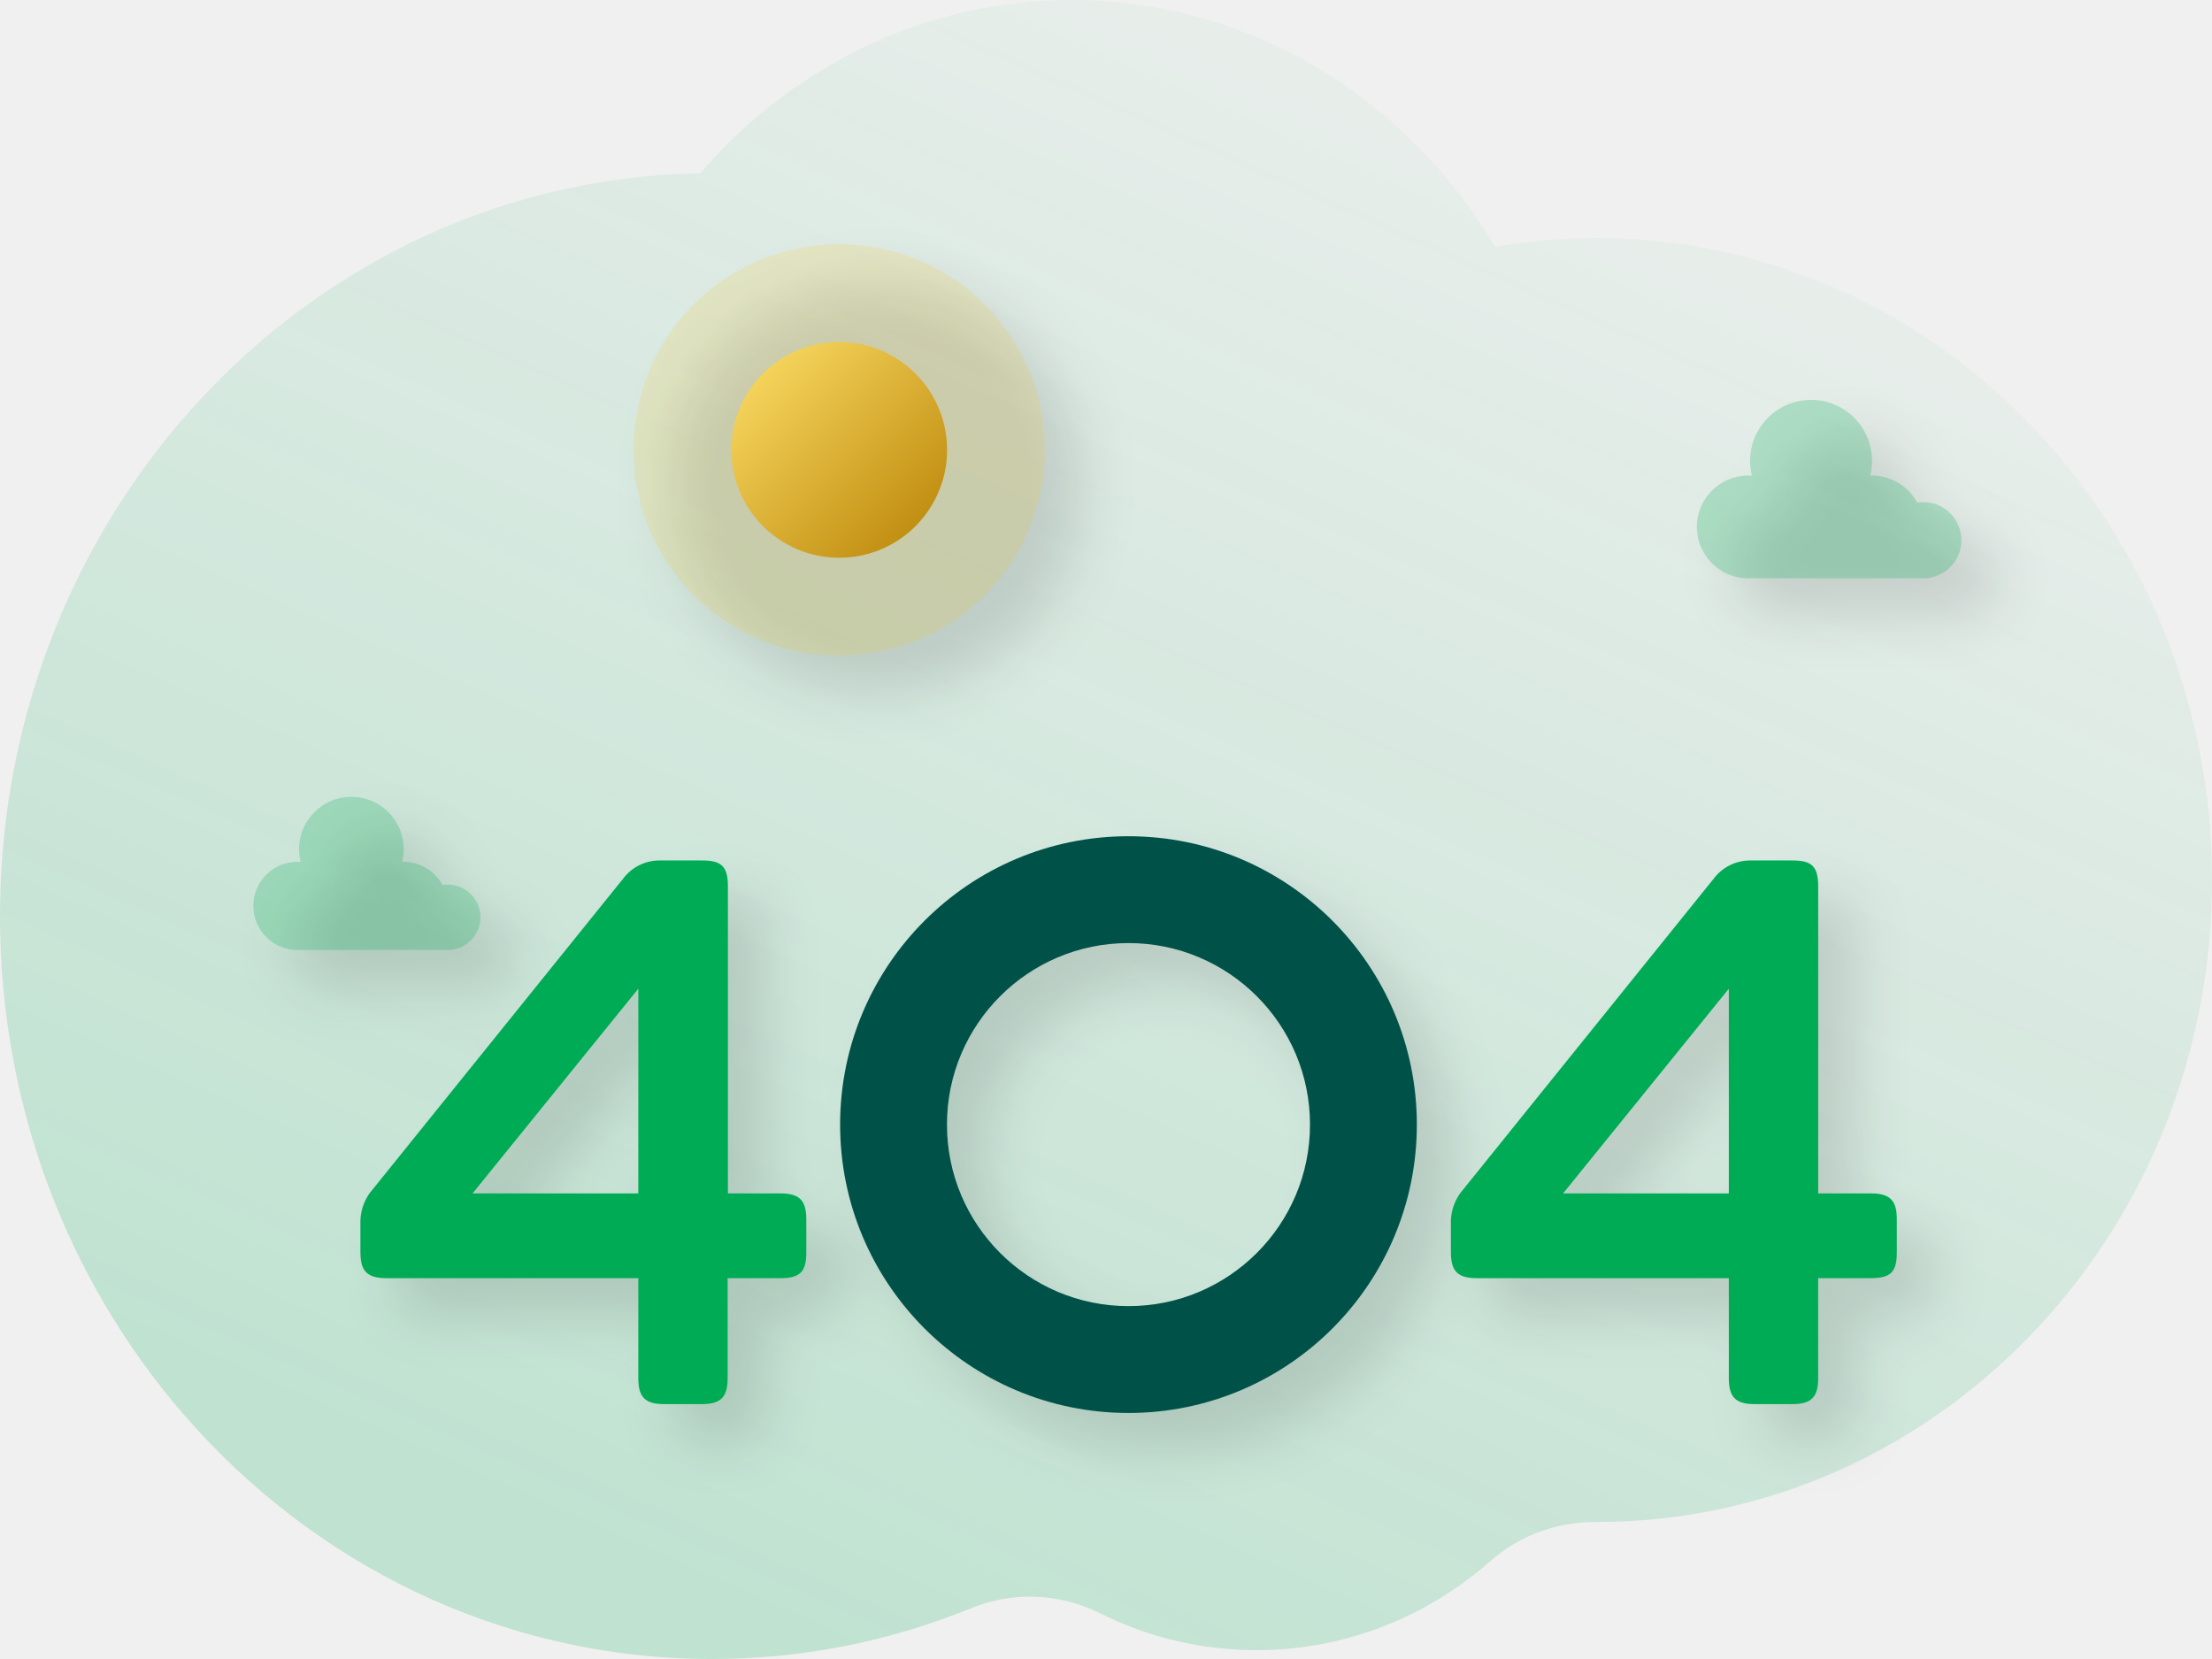
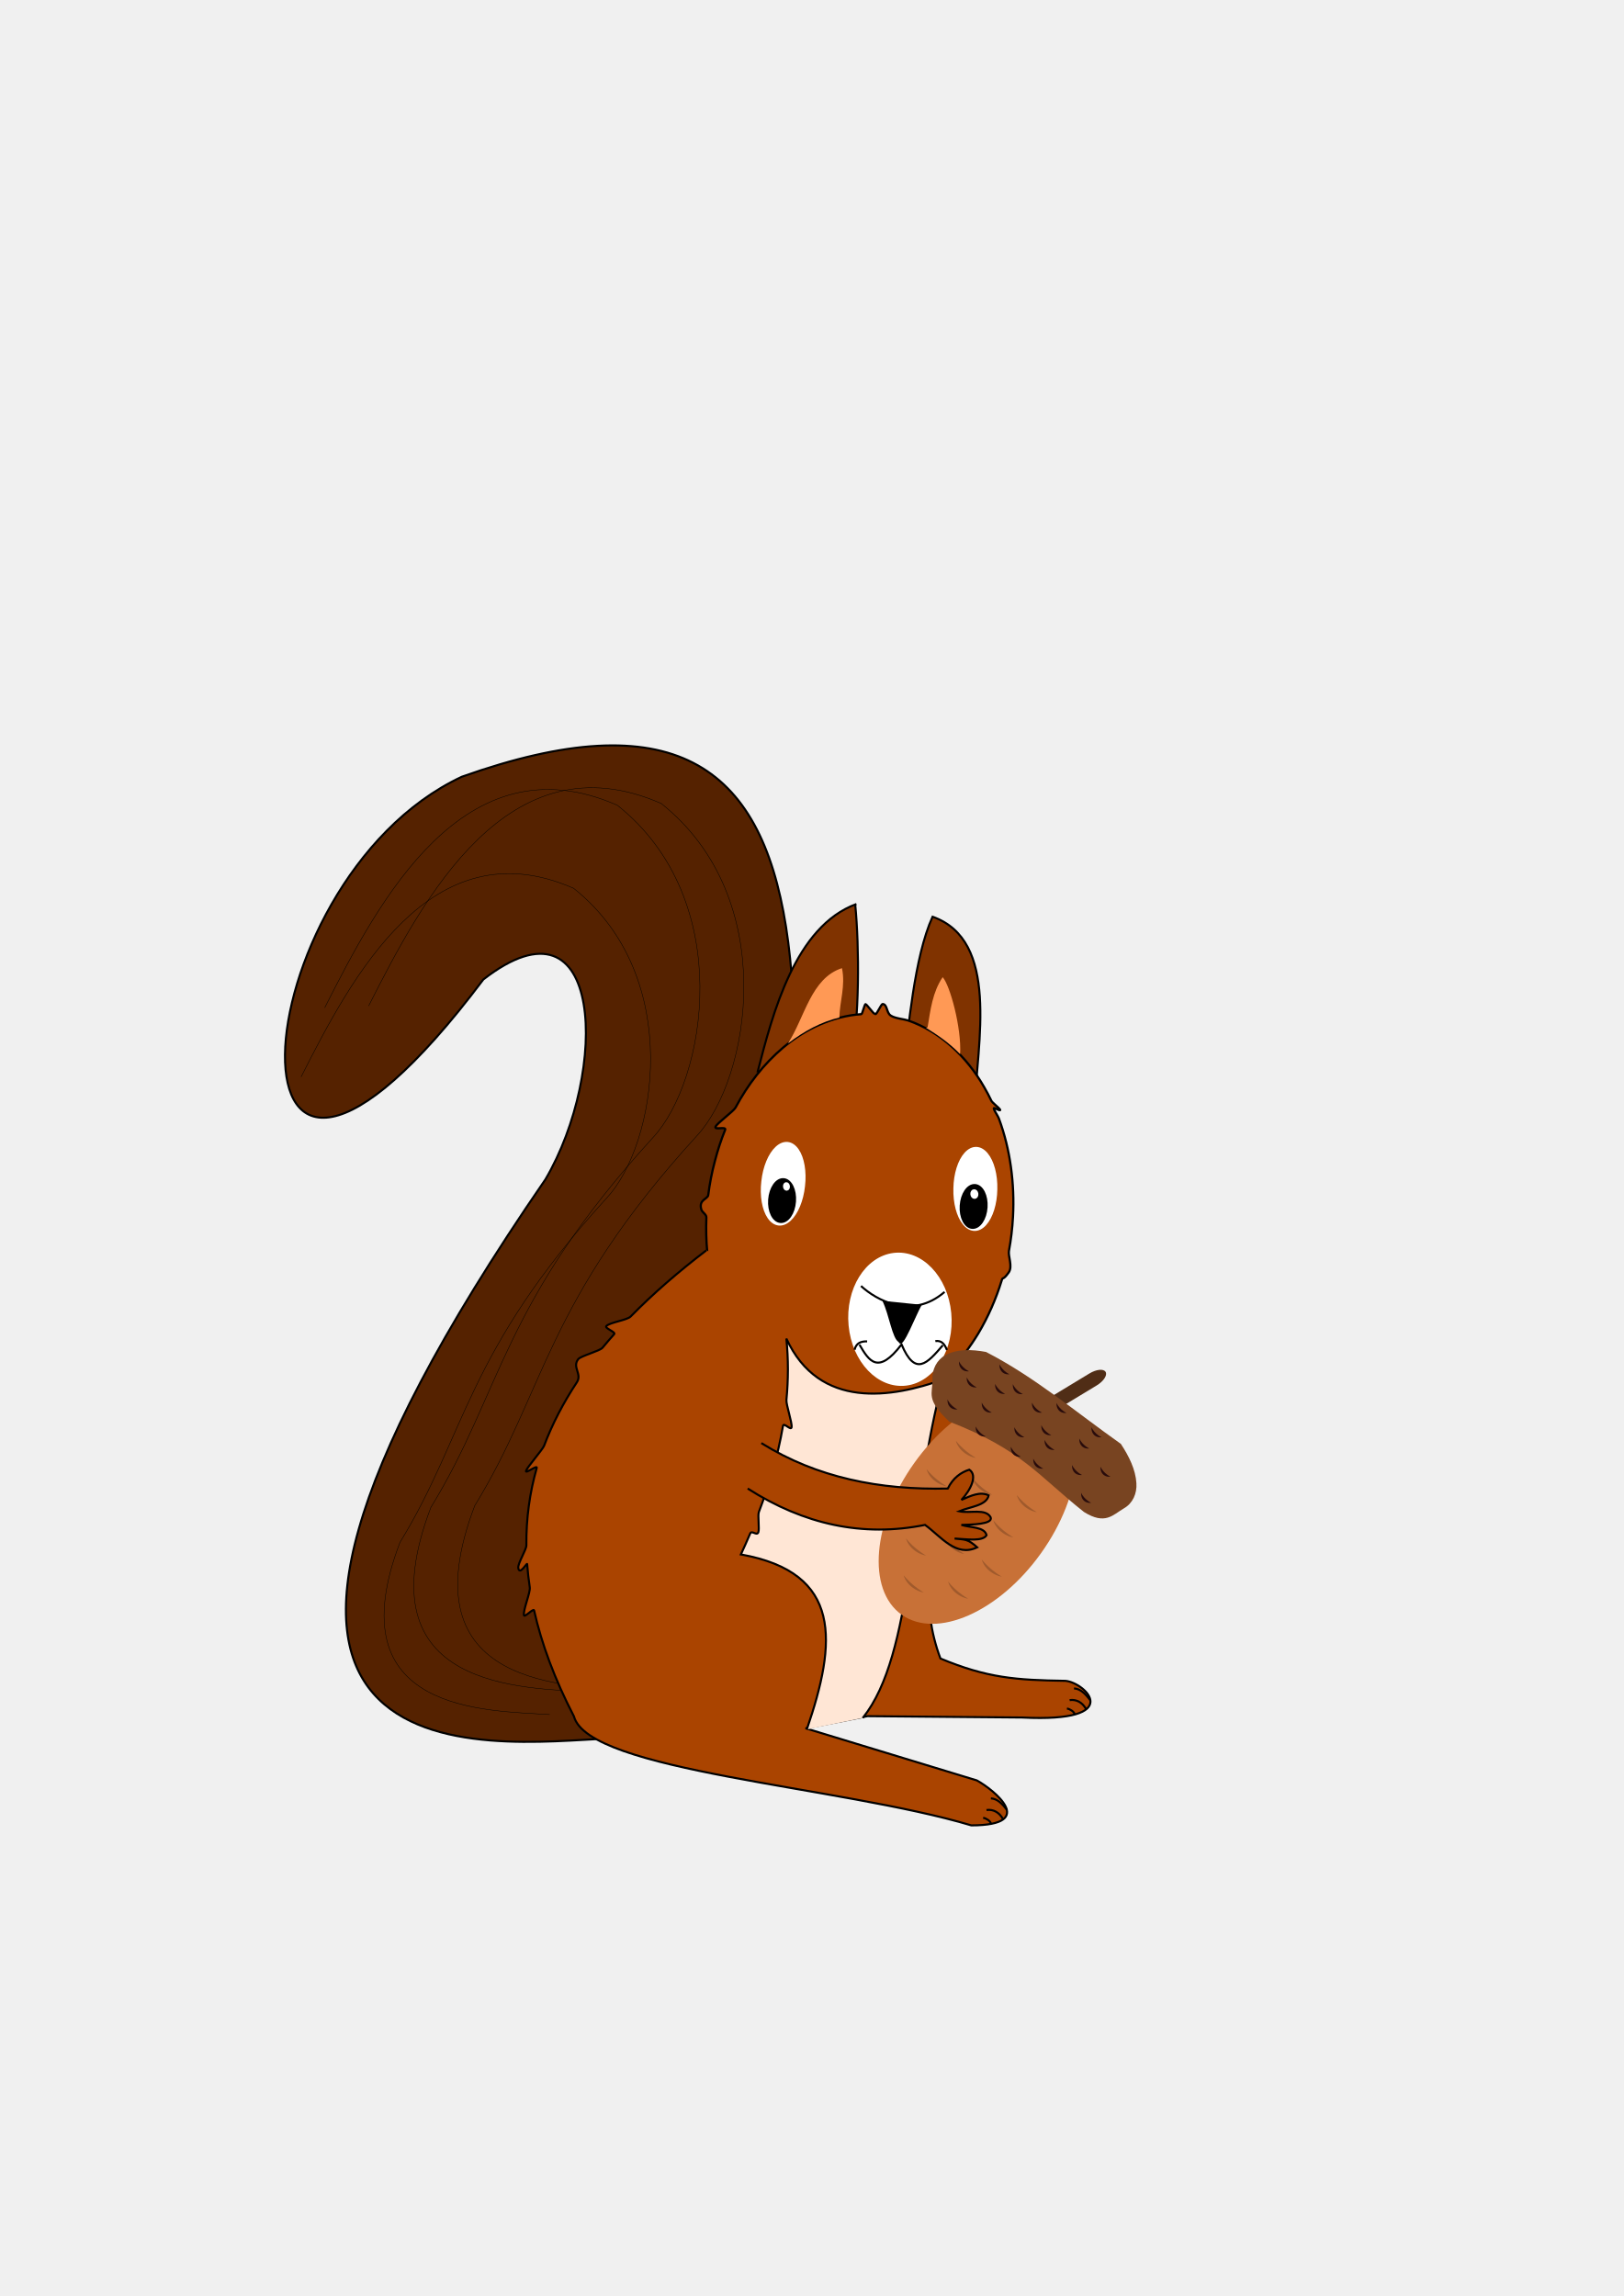
- <svg xmlns="http://www.w3.org/2000/svg" width="480" height="360" fill="none">
-   <path fill-rule="evenodd" clip-rule="evenodd" d="M0 198.781c0 41.457 14.945 79.235 39.539 107.785 28.214 32.765 69.128 53.365 114.734 53.434a148.458 148.458 0 0056.495-11.036c9.051-3.699 19.182-3.274 27.948 1.107a75.774 75.774 0 0033.957 8.011c5.023 0 9.942-.495 14.7-1.434 13.581-2.67 25.94-8.99 36.089-17.94 6.379-5.627 14.548-8.456 22.898-8.446h.142c27.589 0 53.215-8.732 74.492-23.696 19.021-13.36 34.554-31.696 44.904-53.225C474.92 234.581 480 213.388 480 190.958c0-76.931-59.774-139.305-133.498-139.305-7.516 0-14.88.663-22.063 1.899C305.418 21.42 271.355 0 232.498 0a103.647 103.647 0 00-45.879 10.661c-13.24 6.487-25.011 15.705-34.641 26.939-32.697.544-62.93 11.69-87.675 30.291C25.351 97.155 0 144.882 0 198.781z" fill="url(#prefix__paint0_linear)" opacity=".2" />
-   <g filter="url(#prefix__filter0_d)">
-     <circle opacity=".15" cx="182.109" cy="97.623" r="44.623" fill="#FFC107" />
-     <circle cx="182.109" cy="97.623" r="23.406" fill="url(#prefix__paint1_linear)" />
-     <path fill-rule="evenodd" clip-rule="evenodd" d="M244.878 306.611c34.56 0 62.575-28.016 62.575-62.575 0-34.56-28.015-62.576-62.575-62.576-34.559 0-62.575 28.016-62.575 62.576 0 34.559 28.016 62.575 62.575 62.575zm0-23.186c21.754 0 39.389-17.635 39.389-39.389 0-21.755-17.635-39.39-39.389-39.39s-39.389 17.635-39.389 39.39c0 21.754 17.635 39.389 39.389 39.389z" fill="#005249" />
-     <path fill-rule="evenodd" clip-rule="evenodd" d="M174.965 264.592c0-4.133-1.492-5.625-5.637-5.625h-11.373v-66.611c0-4.476-1.492-5.637-5.638-5.637h-9.172a9.866 9.866 0 00-7.948 3.974l-55.03 68.274a11.006 11.006 0 00-1.957 6.787v5.968c0 4.145 1.492 5.637 5.625 5.637h54.676v21.707c0 4.133 1.492 5.625 5.625 5.625h8.12c4.146 0 5.638-1.492 5.638-5.625v-21.707h11.434c4.414 0 5.637-1.492 5.637-5.637v-7.13zm-72.42-5.625l35.966-44.415v44.415h-35.966zM411.607 264.592c0-4.133-1.492-5.625-5.638-5.625h-11.422v-66.611c0-4.476-1.492-5.637-5.637-5.637h-9.111a9.87 9.87 0 00-7.949 3.974l-55.03 68.274a11.011 11.011 0 00-1.981 6.787v5.968c0 4.145 1.492 5.637 5.626 5.637h54.687v21.707c0 4.133 1.492 5.625 5.626 5.625h8.12c4.145 0 5.637-1.492 5.637-5.625v-21.707h11.434c4.476 0 5.638-1.492 5.638-5.637v-7.13zm-72.42-5.625l35.965-44.415v44.415h-35.965z" fill="#00AB55" />
-     <path opacity=".24" d="M425.621 117.222a8.267 8.267 0 00-9.599-8.157 11.129 11.129 0 00-9.784-5.87h-.403a13.23 13.23 0 00-20.365-14.078 13.23 13.23 0 00-5.316 14.078h-.403a11.153 11.153 0 100 22.293h38.68v-.073a8.279 8.279 0 007.19-8.193zM104.258 199.045a7.093 7.093 0 00-7.093-7.092c-.381.007-.761.039-1.138.097a9.552 9.552 0 00-8.425-5.026h-.343a11.348 11.348 0 10-22.012 0h-.342a9.564 9.564 0 100 19.114h33.177v-.061a7.107 7.107 0 006.176-7.032z" fill="#00AB55" />
-   </g>
-   <defs>
-     <linearGradient id="prefix__paint0_linear" x1="328.81" y1="424.032" x2="505.393" y2="26.048" gradientUnits="userSpaceOnUse">
-       <stop stop-color="#00AB55" />
-       <stop offset="1" stop-color="#00AB55" stop-opacity=".01" />
-     </linearGradient>
-     <linearGradient id="prefix__paint1_linear" x1="135.297" y1="97.623" x2="182.109" y2="144.436" gradientUnits="userSpaceOnUse">
-       <stop stop-color="#FFE16A" />
-       <stop offset="1" stop-color="#B78103" />
-     </linearGradient>
-     <filter id="prefix__filter0_d" x="51" y="49" width="394.621" height="277.611" filterUnits="userSpaceOnUse" color-interpolation-filters="sRGB">
-       <feFlood flood-opacity="0" result="BackgroundImageFix" />
-       <feColorMatrix in="SourceAlpha" values="0 0 0 0 0 0 0 0 0 0 0 0 0 0 0 0 0 0 127 0" />
-       <feOffset dx="8" dy="8" />
-       <feGaussianBlur stdDeviation="6" />
-       <feColorMatrix values="0 0 0 0 0 0 0 0 0 0 0 0 0 0 0 0 0 0 0.12 0" />
-       <feBlend in2="BackgroundImageFix" result="effect1_dropShadow" />
-       <feBlend in="SourceGraphic" in2="effect1_dropShadow" result="shape" />
-     </filter>
-   </defs>
+ <svg xmlns="http://www.w3.org/2000/svg" width="210mm" height="297mm" version="1.1">
+   <path d="m407.36 684.28c27.187 16.969 58.02 23.005 91.127 22.221 2.579-5.222 6.46-7.955 10.524-9.219 4.221 2.732 0.648 9.99-3.856 14.775 4.609-2.047 9.236-4.249 13.336-2.222-1.089 5.076-9.129 5.519-14.447 7.777 5.381 1.193 12.957-1.583 15.429 3.002 1.183 3.4-9.464 3.514-14.318 3.664 4.338 1.472 11.212 0.769 12.298 5.027-1.89 3.128-9.257 1.998-15.631 1.639 5.182 0.576 6.385 0.119 11.051 4.303-10.436 4.989-17.692-5.327-25.498-10.97-30.401 6.132-59.243-0.208-86.682-17.776" fill="#a40" stroke="#000" stroke-width="1px" />
+   <path d="m297.7 849.96c-57.032 2.314-239.9 30.044-31.116-273.31 31.059-52.624 28.929-143.74-30.308-97.789-134.44 178.72-120.64-47.589-10.508-99.118 205.17-72.844 173.41 120.66 131.94 443.56" fill="#520" stroke="#000" stroke-width="1px" />
+   <path d="m158.74 492.67c26.366-52.073 68.107-131.85 143.02-98.987 58.512 46.547 43.402 134.85 17.288 162.62-73.897 81.05-73.565 123.79-108.44 180.69-34.154 89.773 45.663 88.121 78.581 90.346" fill="none" stroke="#000" stroke-width=".2" />
+   <path d="m418.05 442.17c2.099 21.256 2.071 56.927-2.063 76.106-15.192 10.165-30.385 6.167-45.577 5.499 7.317-28.343 18.317-70.914 48.229-81.802" fill="#803300" stroke="#000" stroke-width="1px" />
+   <path d="m455.85 448.18c-9.025 19.95-11.735 54.574-14.538 76.597l34.969 17.284c1.558-32.841 12.376-82.288-20.431-93.881z" fill="#803300" stroke="#000" stroke-width="1px" />
+   <path d="m427.91 495.79c-1.338-0.078 0.9-0.174-0.436-0.152-0.451 7e-3 -3.922-4.736-4.372-4.717-0.503 0.022-1.562 4.875-2.064 4.909-13.8 0.951-27.256 7.052-38.217 16.332-9.492 8.004-17.319 18.109-23.299 29.37-0.939 1.767-8.904 7.492-9.751 9.312-0.835 1.796 5.446-0.312 4.702 1.528-1.994 4.928-3.662 10.003-4.989 15.159-1.472 5.482-2.565 11.074-3.281 16.716-0.265 2.084-4.799 2.211-3.389 7.055 0.44 1.511 2.537 2.355 2.474 3.928-0.456 11.334 0.586 22.712 3.111 33.654 3.288 13.803 9.167 26.889 17.543 37.822 9.743 12.559 23.207 22.07 38.331 24.913 14.768 3.095 30.515-0.178 43.676-8.336 12.36-7.394 22.575-18.649 30.286-31.393 4.789-8.047 8.591-16.739 11.385-25.786 0.688-2.228 0.388 0.343 3.452-3.996 2.053-2.907-0.363-7.938 0.121-10.559 1.01-5.47 1.669-11.009 1.975-16.558 0.878-16.33-1.288-32.949-6.851-48.046-0.634-1.722-3.687-5.89-2.036-5.103 6.556 3.122-1.055-2.387-1.617-3.562-1.1-2.3-2.288-4.553-3.566-6.751-8.521-14.951-21.548-27.206-37.148-32.596-1.032-0.353-2.535-0.593-4.057-0.902-1.707-0.347-3.439-0.783-4.557-1.568-2.095-1.47-1.543-5.371-3.818-5.578-0.864-0.078-2.737 4.936-3.606 4.906z" fill="#a40" stroke="#000" stroke-width="1.08" />
+   <path d="m147.19 526.5c24.559-48.508 63.438-122.82 133.21-92.211 54.501 43.361 40.426 125.62 16.103 151.49-68.831 75.501-68.522 115.32-101.01 168.32-31.813 83.627 42.533 82.088 73.194 84.161" fill="none" stroke="#000" stroke-width=".2" />
+   <path d="m180.2 491.81c26.366-52.073 68.107-131.85 143.02-98.987 58.512 46.547 43.402 134.85 17.288 162.62-73.897 81.05-73.565 123.79-108.44 180.69-34.154 89.773 45.663 88.121 78.581 90.346" fill="none" stroke="#000" stroke-width=".2" />
+   <path d="m345.27 611.3c-13.684 10.458-26.09 21.207-36.984 32.342-1.793 1.833-10.213 2.842-11.923 4.696-0.946 1.026 4.789 2.888 3.868 3.92-1.963 2.202-3.867 4.42-5.71 6.654-1.303 1.579-10.632 4-11.873 5.595-3.108 3.996 2.035 7.211-0.674 11.315-6.597 9.994-11.983 20.32-16.021 31.033-0.656 1.741-8.222 10.435-8.807 12.197-0.618 1.864 5.749-3.204 5.213-1.316-3.434 12.079-5.181 24.649-5.06 37.785 0.02 2.196-4.291 8.875-3.949 11.08 0.603 3.892 4.269-2.768 4.331-1.927 0.277 3.748 0.703 7.543 1.283 11.384 0.377 2.5-3.348 11.13-2.839 13.67 0.247 1.234 4.677-3.638 4.955-2.394 3.666 16.38 10.059 33.606 19.467 51.793 7.217 26.976 129.99 34.073 194.26 53.31 32.856-0.049 10.824-17.544 2.683-21.997l-83.703-25.479 30.284-5.929 75.658 0.667c50.778 2.534 31.014-16.986 21.115-17.934-24.204-0.37-38.303-1.398-61.132-10.92-19.429-51.502 16.633-100.9 9.151-146.7" fill="#a40" stroke="#000" stroke-width="1px" />
+   <path d="m421.75 839.89c25.169-31.395 22.393-103.57 39.312-165.47-24.906 8.953-60.57 15.019-76.68-19.998 1.055 10.182 0.972 20.212 0.045 29.976-0.222 2.341 2.841 11.055 2.526 13.364-0.263 1.925-3.89-2.551-4.213-0.65-2.538 14.967-6.849 29.149-11.786 42.097-0.637 1.67 0.383 8.32-0.273 9.948-0.765 1.902-3.208-1.226-3.992 0.616-1.495 3.515-3.015 6.918-4.534 10.198 49.823 8.899 46.834 42.957 32.228 85.549" fill="#ffe6d5" stroke="#000" stroke-width="1px" />
+   <path transform="matrix(1.5587 .17403 -.17807 1.5941 1219.3 -612.25)" d="m-439.42 795.78a6.314 12.122 0 1 1 -12.627 0 6.314 12.122 0 1 1 12.627 0z" fill="#fff" stroke="#fff" stroke-linejoin="round" stroke-width="1.072" />
+   <path transform="matrix(1.5681 .033493 -.034269 1.6036 1203 -679.92)" d="m-439.42 795.78a6.314 12.122 0 1 1 -12.627 0 6.314 12.122 0 1 1 12.627 0z" fill="#fff" stroke="#fff" stroke-linejoin="round" stroke-width="1.072" />
+   <path transform="matrix(2.1944 .16069 -.16073 2.1938 1748.9 -1022.3)" d="m-563.29 775.01a2.715 4.609 0 1 1 -5.43 0 2.715 4.609 0 1 1 5.43 0z" stroke="#000" stroke-linejoin="round" stroke-width=".773" />
+   <path transform="matrix(2.185 -.25902 .25908 2.1844 1405.8 -1282.1)" d="m-560.26 786a0.379 0.568 0 1 1 -0.758 0 0.379 0.568 0 1 1 0.758 0z" fill="#fff" stroke="#fff" stroke-linejoin="round" stroke-width=".773" />
+   <path transform="matrix(2.1957 .14163 -.14166 2.1952 1828.5 -1031.3)" d="m-563.29 775.01a2.715 4.609 0 1 1 -5.43 0 2.715 4.609 0 1 1 5.43 0z" stroke="#000" stroke-linejoin="round" stroke-width=".773" />
+   <path transform="matrix(2.1826 -.27798 .27805 2.1821 1467.4 -1287.1)" d="m-553.82 786.76a0.505 0.694 0 1 1 -1.01 0 0.505 0.694 0 1 1 1.01 0z" fill="#fff" stroke="#fff" stroke-linejoin="round" stroke-width=".773" />
+   <path transform="matrix(2.0507 -.24993 .24588 2.5972 1381.9 -1561.8)" d="m-542.96 796.29a11.869 12.122 0 1 1 -23.739 0 11.869 12.122 0 1 1 23.739 0z" fill="#fff" stroke="#fff" stroke-linejoin="round" stroke-width=".732" />
+   <path d="m420.15 657.44c4.647 7.971 9.046 14.93 20.546-0.13 6.726 15.901 12.54 9.273 20.166 0.406" fill="none" stroke="#000" stroke-width="1px" />
+   <path d="m450.06 637.87c-2.459 4.093-9.373 22.102-10.371 17.886-3.001-1.312-4.557-12.982-7.776-19.724" stroke="#000" stroke-width="1px" />
+   <path d="m423.87 655.8c-2.928-0.066-5.329 0.723-6.136 4.1" fill="none" stroke="#000" stroke-width="1px" />
+   <path d="m462.88 660.01c-1.084-2.829-2.648-4.833-5.665-4.337" fill="none" stroke="#000" stroke-width="1px" />
+   <path d="m420.88 628.72c7.295 6.78 24.826 16.752 40.838 2.914" fill="none" stroke="#000" stroke-width="1px" />
+   <path d="m385.15 510.15c8.136-6.194 16.487-10.661 25.146-12.668 0.176-7.982 3.078-15.434 1.277-24.158-15.199 4.893-18.204 24.256-26.423 36.826z" fill="#f95" />
+   <path d="m452.64 502.49c5.664 3.506 11.293 7.29 16.698 12.864 0.71-12.978-4.995-33.769-8.546-37.611-4.939 7.297-5.968 15.99-7.367 24.55" fill="#f95" />
+   <path d="m484.37 879.22c3.193 0.185 5.559 2.662 7.829 5.619" fill="none" stroke="#000" stroke-width="1px" />
+   <path d="m482.22 884.93c3.356-0.515 6.312 1.238 8.018 4.356" fill="none" stroke="#000" stroke-width="1px" />
+   <path d="m480.58 888.72c1.539 0.286 3.404 1.47 3.788 2.746" fill="none" stroke="#000" stroke-width="1px" />
+   <path d="m525 825.47c3.193 0.185 5.559 2.662 7.829 5.619" fill="none" stroke="#000" stroke-width="1px" />
+   <path d="m522.86 831.19c3.356-0.515 6.312 1.238 8.018 4.356" fill="none" stroke="#000" stroke-width="1px" />
+   <path d="m521.53 835.29c1.539 0.286 3.404 1.47 3.788 2.746" fill="none" stroke="#000" stroke-width="1px" />
+   <rect transform="matrix(.51825 .85523 -.85523 .51825 0 0)" x="850.27" y="-114.6" width="6.845" height="34.773" rx="7.143" ry="7.143" fill="#502d16" />
+   <path transform="matrix(.50965 .36408 -.44564 .62382 573.8 323.68)" d="m320 511.65a60.714 83.571 0 1 1 -121.43 0 60.714 83.571 0 1 1 121.43 0z" fill="#c87137" />
+   <path d="m482.01 660.98c-6.929-1.325-14.345-1.523-19.972 1.613-4.186 2.34-6.446 6.93-6.246 11.843 0.232 7.109-3.57 9.411 8.208 20.584 35.632 13.773 43.797 26.761 65.893 44.205 10.397 6.505 14.093 1.385 19.538-1.811 4.271-2.429 6.413-7.249 6.065-12.285-0.381-6.624-3.65-13.251-7.606-19.215-21.976-15.545-42.175-32.738-65.88-44.933z" fill="#784421" />
+   <path d="m468.76 665.56c-0.074 1.703 0.51 3.249 1.774 4.153 0.898 0.642 2.013 0.862 3.142 0.713-0.511-0.255-1.008-0.543-1.487-0.886-1.5-1.071-2.663-2.449-3.428-3.98z" fill="#280b0b" />
+   <path d="m472.54 673.41c-0.074 1.703 0.51 3.249 1.774 4.153 0.898 0.642 2.013 0.862 3.142 0.713-0.511-0.255-1.008-0.543-1.487-0.886-1.5-1.071-2.663-2.449-3.428-3.98z" fill="#280b0b" />
+   <path d="m509.01 696.78c-0.074 1.703 0.51 3.249 1.774 4.153 0.898 0.642 2.013 0.862 3.142 0.713-0.511-0.255-1.008-0.543-1.487-0.886-1.5-1.071-2.663-2.449-3.428-3.98z" fill="#280b0b" />
+   <path d="m524.03 716.26c-0.074 1.703 0.51 3.249 1.774 4.153 0.898 0.642 2.013 0.862 3.142 0.713-0.511-0.255-1.008-0.543-1.487-0.886-1.5-1.071-2.663-2.449-3.428-3.98z" fill="#280b0b" />
+   <path d="m495.83 697.79c-0.074 1.703 0.51 3.249 1.774 4.153 0.898 0.642 2.013 0.862 3.142 0.713-0.511-0.255-1.008-0.543-1.487-0.886-1.5-1.071-2.663-2.449-3.428-3.98z" fill="#280b0b" />
+   <path d="m495.07 676.72c-0.074 1.703 0.51 3.249 1.774 4.153 0.898 0.642 2.013 0.862 3.142 0.713-0.511-0.255-1.008-0.543-1.487-0.886-1.5-1.071-2.663-2.449-3.428-3.98z" fill="#280b0b" />
+   <path d="m463.14 684.2c-0.074 1.703 0.51 3.249 1.774 4.153 0.898 0.642 2.013 0.862 3.142 0.713-0.511-0.255-1.008-0.543-1.487-0.886-1.5-1.071-2.663-2.449-3.428-3.98z" fill="#280b0b" />
+   <path d="m479.89 685.73c-0.074 1.703 0.51 3.249 1.774 4.153 0.898 0.642 2.013 0.862 3.142 0.713-0.511-0.255-1.008-0.543-1.487-0.886-1.5-1.071-2.663-2.449-3.428-3.98z" fill="#280b0b" />
+   <path d="m486.41 676.59c-0.074 1.703 0.51 3.249 1.774 4.153 0.898 0.642 2.013 0.862 3.142 0.713-0.511-0.255-1.008-0.543-1.487-0.886-1.5-1.071-2.663-2.449-3.428-3.98z" fill="#280b0b" />
+   <path d="m488.55 667.01c-0.074 1.703 0.51 3.249 1.774 4.153 0.898 0.642 2.013 0.862 3.142 0.713-0.511-0.255-1.008-0.543-1.487-0.886-1.5-1.071-2.663-2.449-3.428-3.98z" fill="#280b0b" />
+   <path d="m516.43 685.92c-0.074 1.703 0.51 3.249 1.774 4.153 0.898 0.642 2.013 0.862 3.142 0.713-0.511-0.255-1.008-0.543-1.487-0.886-1.5-1.071-2.663-2.449-3.428-3.98z" fill="#280b0b" />
+   <path d="m533.52 697.8c-0.074 1.703 0.51 3.249 1.774 4.153 0.898 0.642 2.013 0.862 3.142 0.713-0.511-0.255-1.008-0.543-1.487-0.886-1.5-1.071-2.663-2.449-3.428-3.98z" fill="#280b0b" />
+   <path d="m527.57 703.3c-0.074 1.703 0.51 3.249 1.774 4.153 0.898 0.642 2.013 0.862 3.142 0.713-0.511-0.255-1.008-0.543-1.487-0.886-1.5-1.071-2.663-2.449-3.428-3.98z" fill="#280b0b" />
+   <path d="m537.91 717.08c-0.074 1.703 0.51 3.249 1.774 4.153 0.898 0.642 2.013 0.862 3.142 0.713-0.511-0.255-1.008-0.543-1.487-0.886-1.5-1.071-2.663-2.449-3.428-3.98z" fill="#280b0b" />
+   <path d="m528.46 729.85c-0.074 1.703 0.51 3.249 1.774 4.153 0.898 0.642 2.013 0.862 3.142 0.713-0.511-0.255-1.008-0.543-1.487-0.886-1.5-1.071-2.663-2.449-3.428-3.98z" fill="#280b0b" />
+   <path d="m505.06 713.14c-0.074 1.703 0.51 3.249 1.774 4.153 0.898 0.642 2.013 0.862 3.142 0.713-0.511-0.255-1.008-0.543-1.487-0.886-1.5-1.071-2.663-2.449-3.428-3.98z" fill="#280b0b" />
+   <path d="m510.6 703.97c-0.074 1.703 0.51 3.249 1.774 4.153 0.898 0.642 2.013 0.862 3.142 0.713-0.511-0.255-1.008-0.543-1.487-0.886-1.5-1.071-2.663-2.449-3.428-3.98z" fill="#280b0b" />
+   <path d="m494.08 707.31c-0.074 1.703 0.51 3.249 1.774 4.153 0.898 0.642 2.013 0.862 3.142 0.713-0.511-0.255-1.008-0.543-1.487-0.886-1.5-1.071-2.663-2.449-3.428-3.98z" fill="#280b0b" />
+   <path d="m476.93 697.41c-0.074 1.703 0.51 3.249 1.774 4.153 0.898 0.642 2.013 0.862 3.142 0.713-0.511-0.255-1.008-0.543-1.487-0.886-1.5-1.071-2.663-2.449-3.428-3.98z" fill="#280b0b" />
+   <path d="m504.43 685.76c-0.074 1.703 0.51 3.249 1.774 4.153 0.898 0.642 2.013 0.862 3.142 0.713-0.511-0.255-1.008-0.543-1.487-0.886-1.5-1.071-2.663-2.449-3.428-3.98z" fill="#280b0b" />
+   <path d="m461.58 751.39c0.593 2.179 2.163 4.431 4.543 6.131 1.69 1.208 3.548 1.959 5.274 2.237-0.915-0.544-1.823-1.125-2.725-1.77-2.823-2.016-5.24-4.29-7.091-6.597z" fill="#a05a2c" />
+   <path d="m442.87 752.15c0.593 2.179 2.163 4.431 4.543 6.131 1.69 1.208 3.548 1.959 5.274 2.237-0.915-0.544-1.823-1.125-2.725-1.77-2.823-2.016-5.24-4.29-7.091-6.597z" fill="#a05a2c" />
+   <path d="m441.75 770.2c0.593 2.179 2.163 4.431 4.543 6.131 1.69 1.208 3.548 1.959 5.274 2.237-0.915-0.544-1.823-1.125-2.725-1.77-2.823-2.016-5.24-4.29-7.091-6.597z" fill="#a05a2c" />
+   <path d="m452.93 718.29c0.593 2.179 2.163 4.431 4.543 6.131 1.69 1.208 3.548 1.959 5.274 2.237-0.915-0.544-1.823-1.125-2.725-1.77-2.823-2.016-5.24-4.29-7.091-6.597z" fill="#a05a2c" />
+   <path d="m467.25 704.43c0.593 2.179 2.163 4.431 4.543 6.131 1.69 1.208 3.548 1.959 5.274 2.237-0.915-0.544-1.823-1.125-2.725-1.77-2.823-2.016-5.24-4.29-7.091-6.597z" fill="#a05a2c" />
+   <path d="m475.21 722.43c0.593 2.179 2.163 4.431 4.543 6.131 1.69 1.208 3.548 1.959 5.274 2.237-0.915-0.544-1.823-1.125-2.725-1.77-2.823-2.016-5.24-4.29-7.091-6.597z" fill="#a05a2c" />
+   <path d="m485.55 743.28c0.593 2.179 2.163 4.431 4.543 6.131 1.69 1.208 3.548 1.959 5.274 2.237-0.915-0.544-1.823-1.125-2.725-1.77-2.823-2.016-5.24-4.29-7.091-6.597z" fill="#a05a2c" />
+   <path d="m479.91 762.47c0.593 2.179 2.163 4.431 4.543 6.131 1.69 1.208 3.548 1.959 5.274 2.237-0.915-0.544-1.823-1.125-2.725-1.77-2.823-2.016-5.24-4.29-7.091-6.597z" fill="#a05a2c" />
+   <path d="m458.78 736.94c0.593 2.179 2.163 4.431 4.543 6.131 1.69 1.208 3.548 1.959 5.274 2.237-0.915-0.544-1.823-1.125-2.725-1.77-2.823-2.016-5.24-4.29-7.091-6.597z" fill="#a05a2c" />
+   <path d="m497.04 730.96c0.593 2.179 2.163 4.431 4.543 6.131 1.69 1.208 3.548 1.959 5.274 2.237-0.915-0.544-1.823-1.125-2.725-1.77-2.823-2.016-5.24-4.29-7.091-6.597z" fill="#a05a2c" />
+   <path d="m463.46 773.26c0.593 2.179 2.163 4.431 4.543 6.131 1.69 1.208 3.548 1.959 5.274 2.237-0.915-0.544-1.823-1.125-2.725-1.77-2.823-2.016-5.24-4.29-7.091-6.597z" fill="#a05a2c" />
+   <path d="m372.16 705.53c27.187 16.969 58.02 23.005 91.127 22.221 2.579-5.222 6.46-7.955 10.524-9.219 4.221 2.732 0.648 9.99-3.856 14.775 4.609-2.047 9.236-4.249 13.336-2.222-1.089 5.076-9.129 5.519-14.447 7.777 5.381 1.193 12.957-1.583 15.429 3.002 1.183 3.4-9.464 3.514-14.318 3.664 4.338 1.472 11.212 0.769 12.298 5.027-1.89 3.128-9.257 1.998-15.631 1.639 5.182 0.576 6.385 0.119 11.051 4.303-10.436 4.989-17.692-5.327-25.498-10.97-30.401 6.132-59.243-0.208-86.682-17.776" fill="#a40" stroke="#000" stroke-width="1px" />
</svg>
